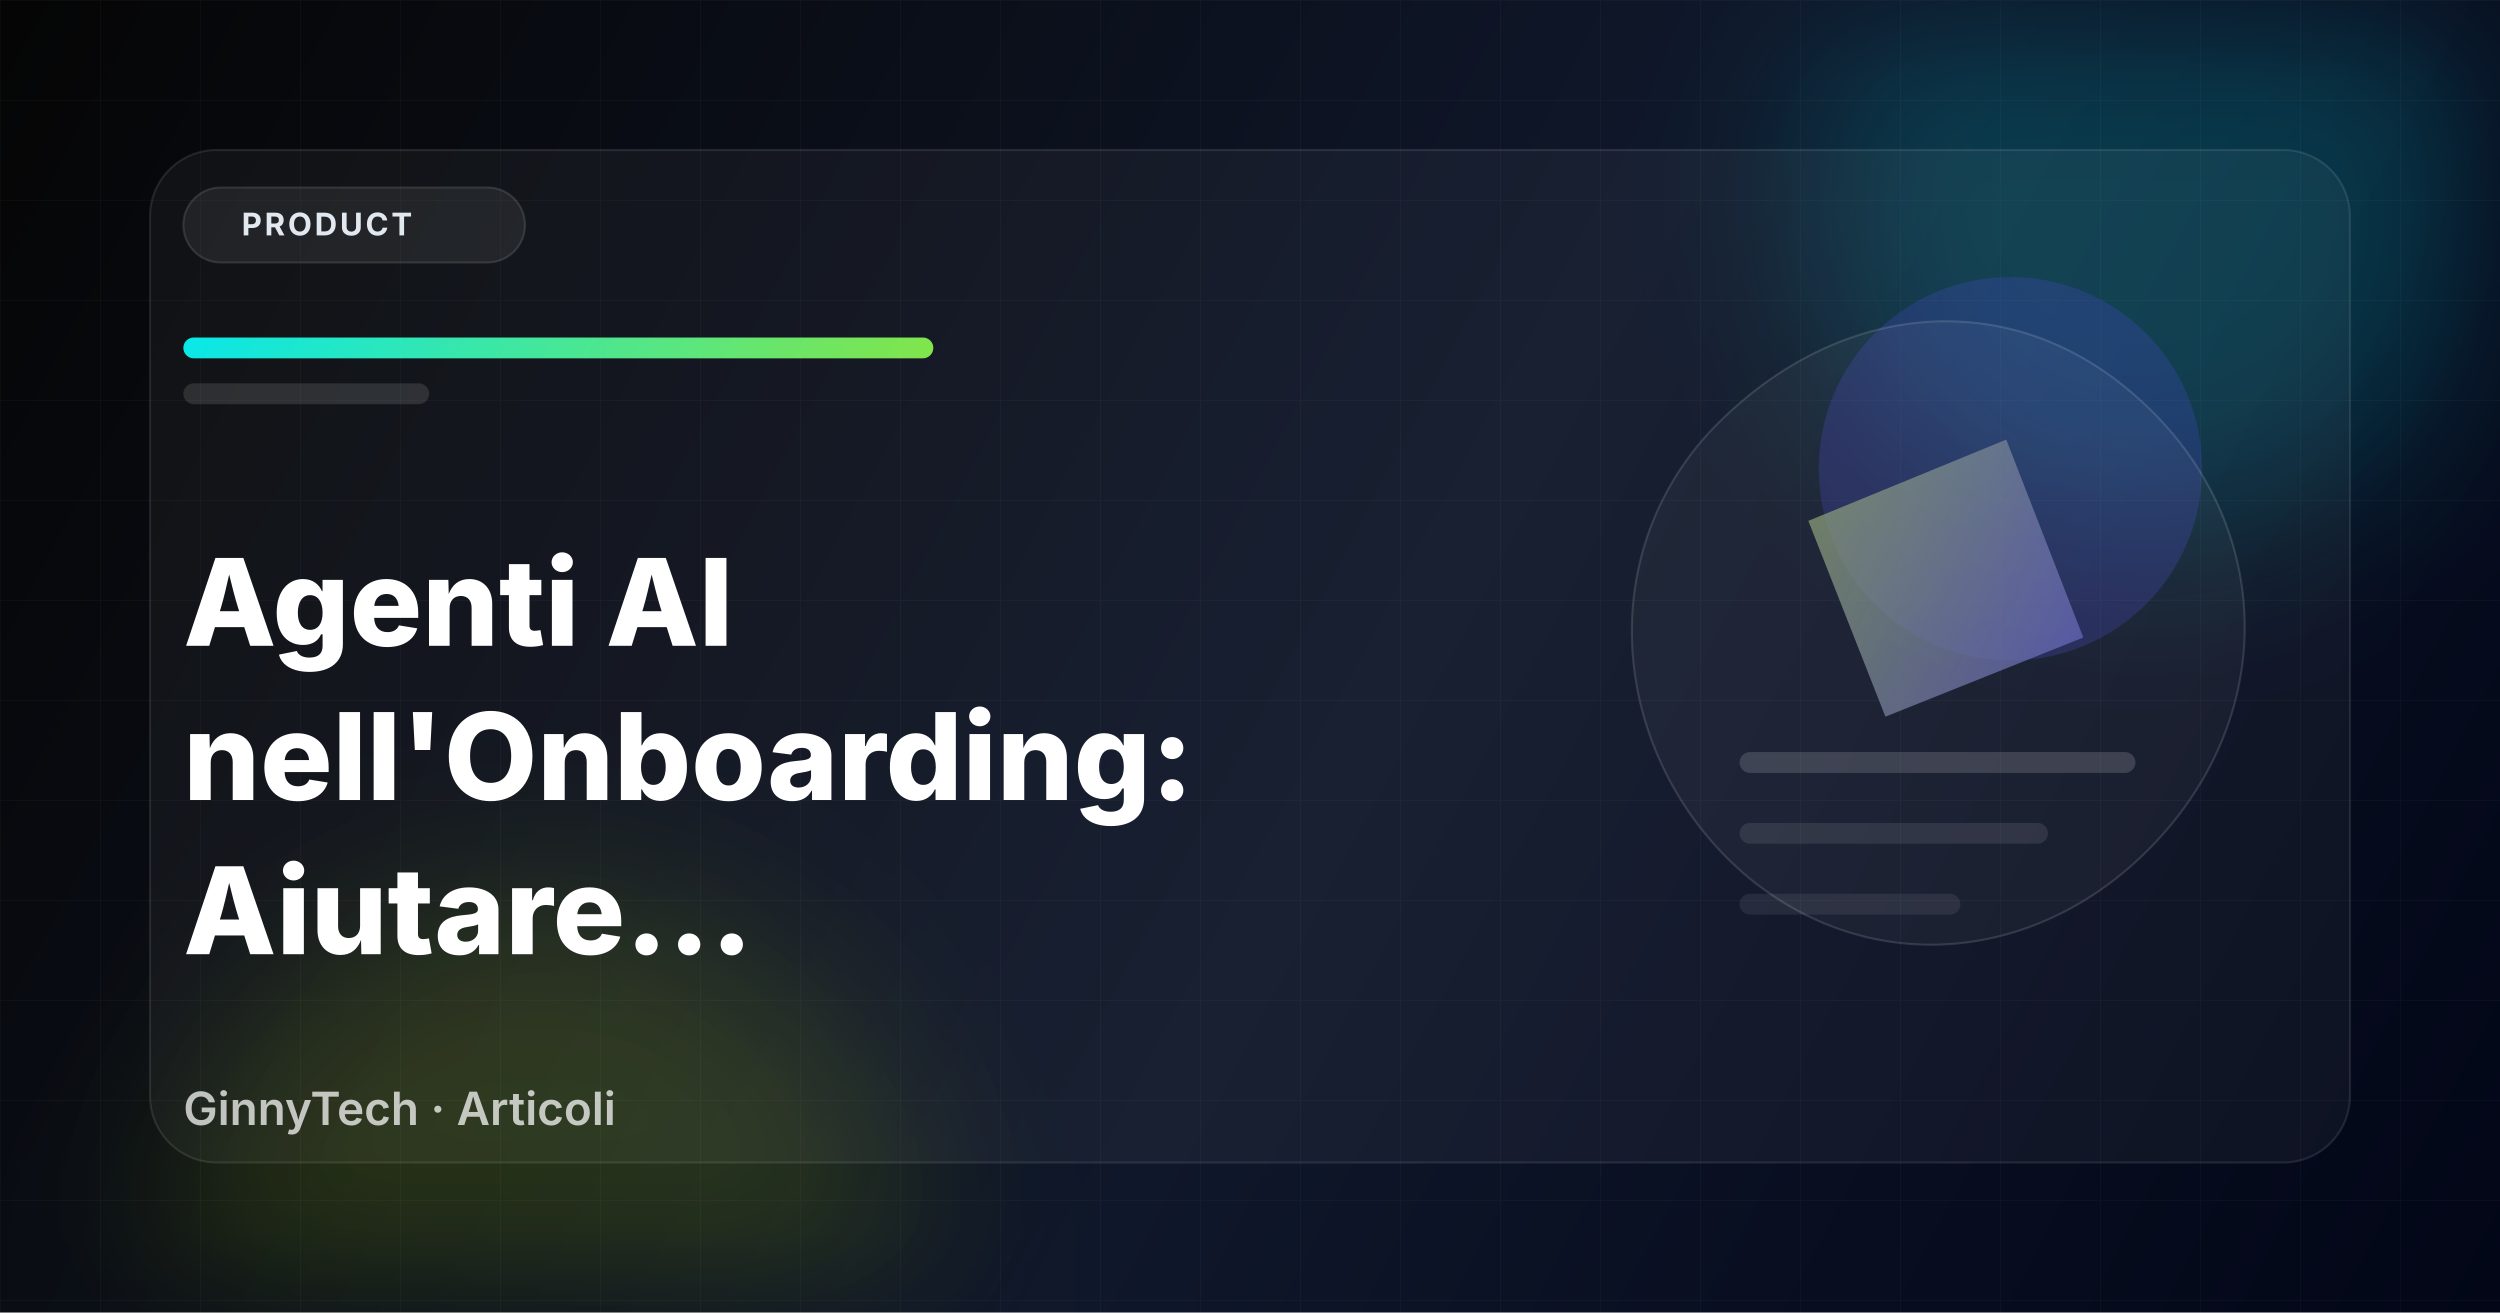
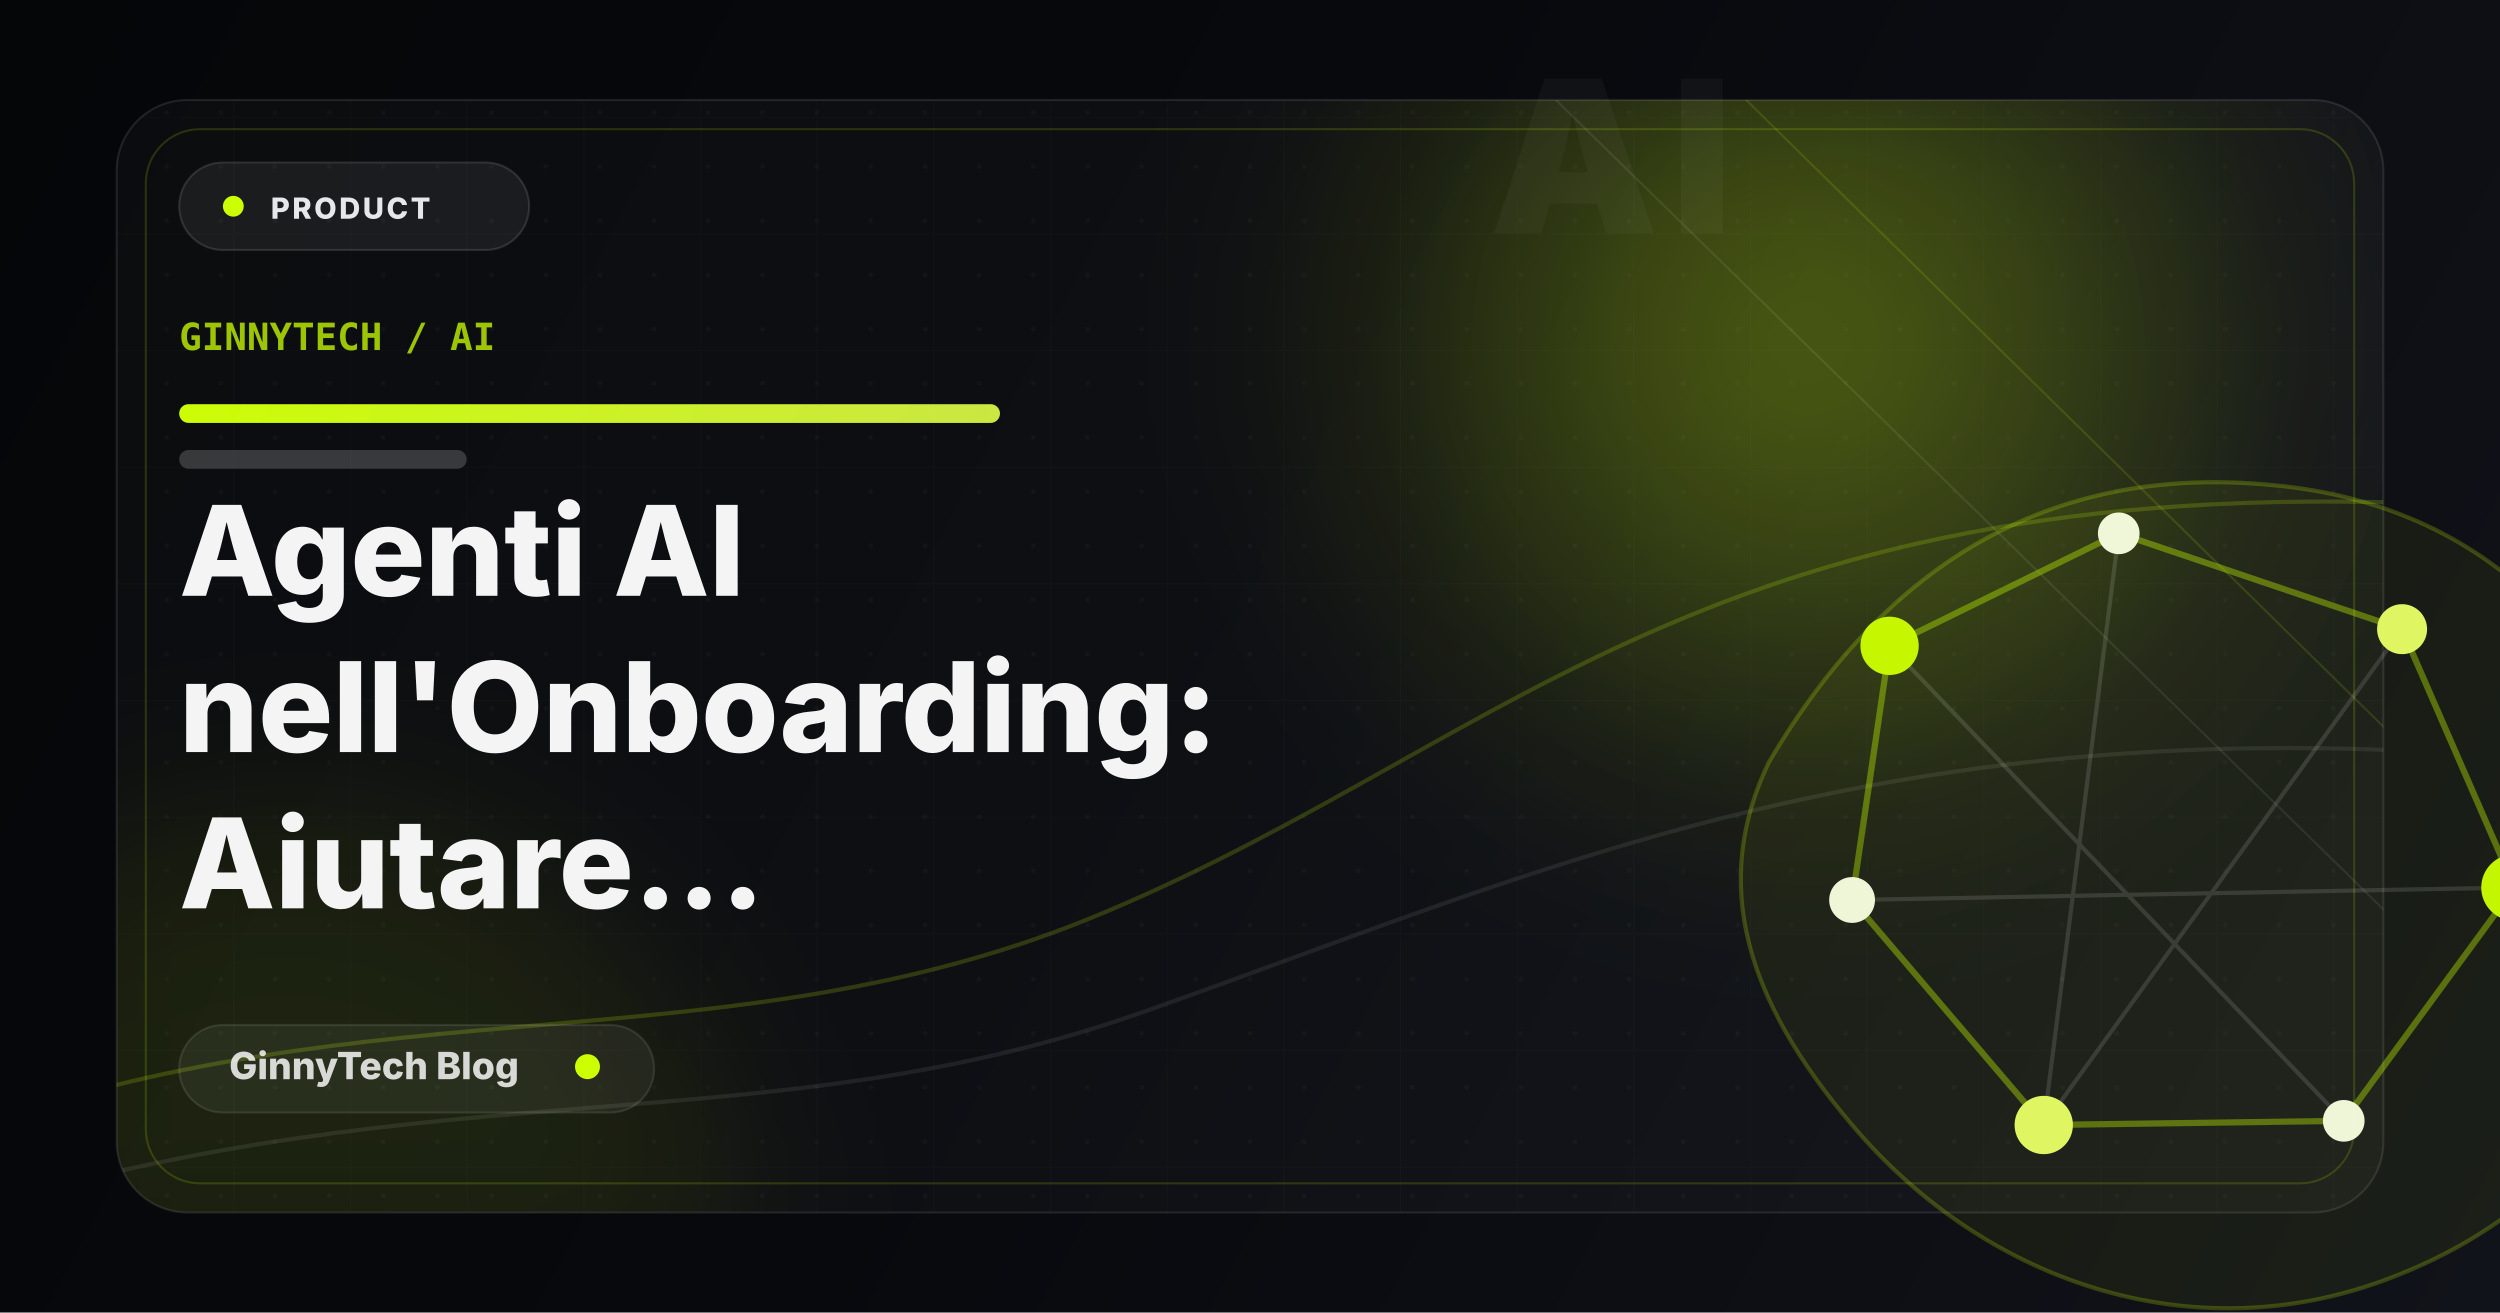
<svg xmlns="http://www.w3.org/2000/svg" width="1200" height="630" viewBox="0 0 1200 630" fill="none">
  <defs>
    <linearGradient id="bg" x1="0" y1="0" x2="1200" y2="630" gradientUnits="userSpaceOnUse">
-       <stop offset="0" stop-color="#050505" />
-       <stop offset="0.55" stop-color="#0f172a" />
-       <stop offset="1" stop-color="#020617" />
+       <stop offset="0" stop-color="#050608" />
+       <stop offset="0.46" stop-color="#08090d" />
+       <stop offset="1" stop-color="#11131a" />
    </linearGradient>
-     <linearGradient id="accent" x1="110" y1="80" x2="980" y2="540" gradientUnits="userSpaceOnUse">
-       <stop offset="0" stop-color="#00f3ff" stop-opacity="0.95" />
-       <stop offset="0.5" stop-color="#ccff00" stop-opacity="0.88" />
-       <stop offset="1" stop-color="#4f46e5" stop-opacity="0.9" />
+     <linearGradient id="lime" x1="96" y1="100" x2="1060" y2="548" gradientUnits="userSpaceOnUse">
+       <stop offset="0" stop-color="#ccff00" stop-opacity="1" />
+       <stop offset="0.52" stop-color="#e7ff65" stop-opacity="0.86" />
+       <stop offset="1" stop-color="#b3e600" stop-opacity="0.9" />
    </linearGradient>
-     <filter id="blur" x="-40%" y="-40%" width="180%" height="180%">
-       <feGaussianBlur stdDeviation="42" />
+     <radialGradient id="glow" cx="50%" cy="50%" r="50%">
+       <stop offset="0" stop-color="#ccff00" stop-opacity="0.35" />
+       <stop offset="1" stop-color="#ccff00" stop-opacity="0" />
+     </radialGradient>
+     <filter id="softBlur" x="-40%" y="-40%" width="180%" height="180%">
+       <feGaussianBlur stdDeviation="44" />
    </filter>
-     <pattern id="grid" width="48" height="48" patternUnits="userSpaceOnUse">
-       <path d="M48 0H0V48" stroke="rgba(255,255,255,0.08)" stroke-width="1" />
+     <pattern id="dots" width="26" height="26" patternUnits="userSpaceOnUse">
+       <circle cx="2" cy="2" r="1.15" fill="rgba(255,255,255,0.12)" />
    </pattern>
+     <pattern id="grid" width="56" height="56" patternUnits="userSpaceOnUse">
+       <path d="M56 0H0V56" stroke="rgba(255,255,255,0.08)" stroke-width="1" />
+     </pattern>
+     <clipPath id="frameClip">
+       <rect x="56" y="48" width="1088" height="534" rx="34" />
+     </clipPath>
  </defs>
  <rect width="1200" height="630" fill="url(#bg)" />
-   <rect width="1200" height="630" fill="url(#grid)" opacity="0.35" />
-   <circle cx="1030" cy="96" r="162" fill="#00f3ff" fill-opacity="0.18" filter="url(#blur)" />
-   <circle cx="260" cy="610" r="180" fill="#ccff00" fill-opacity="0.14" filter="url(#blur)" />
-   <circle cx="965" cy="225" r="92" fill="#4f46e5" fill-opacity="0.22" />
-   <rect x="72" y="72" width="1056" height="486" rx="32" fill="rgba(255,255,255,0.04)" stroke="rgba(255,255,255,0.10)" />
-   <rect x="88" y="90" width="164" height="36" rx="18" fill="rgba(255,255,255,0.07)" stroke="rgba(255,255,255,0.12)" />
-   <text x="116" y="113" font-family="Inter, Arial, sans-serif" font-size="15" font-weight="700" letter-spacing="1.3" fill="#e2e8f0">PRODUCT</text>
-   <rect x="88" y="162" width="360" height="10" rx="5" fill="url(#accent)" />
-   <rect x="88" y="184" width="118" height="10" rx="5" fill="rgba(255,255,255,0.12)" />
-   <text x="88" y="310" font-family="Inter, Arial, sans-serif" font-size="58" font-weight="800" fill="#ffffff">Agenti AI</text>
-   <text x="88" y="384" font-family="Inter, Arial, sans-serif" font-size="58" font-weight="800" fill="#ffffff">nell'Onboarding:</text>
-   <text x="88" y="458" font-family="Inter, Arial, sans-serif" font-size="58" font-weight="800" fill="#ffffff">Aiutare...</text>
-   <text x="88" y="540" font-family="Inter, Arial, sans-serif" font-size="22" font-weight="600" fill="rgba(255,255,255,0.72)">GinnyTech · Articoli</text>
-   <g opacity="0.95">
-     <path d="M820 208C880 144 964 136 1025 190C1088 245 1095 332 1042 396C988 461 902 473 839 421C776 368 762 272 820 208Z" fill="rgba(255,255,255,0.04)" stroke="rgba(255,255,255,0.14)" />
-     <path d="M868 250L963 211L1000 306L905 344L868 250Z" fill="url(#accent)" fill-opacity="0.88" />
-     <path d="M840 366L1020 366" stroke="rgba(255,255,255,0.16)" stroke-width="10" stroke-linecap="round" />
-     <path d="M840 400L978 400" stroke="rgba(255,255,255,0.1)" stroke-width="10" stroke-linecap="round" />
-     <path d="M840 434L936 434" stroke="rgba(255,255,255,0.08)" stroke-width="10" stroke-linecap="round" />
+   <g clip-path="url(#frameClip)">
+     <rect x="0" y="0" width="1200" height="630" fill="url(#grid)" opacity="0.2" />
+     <rect x="0" y="0" width="1200" height="630" fill="url(#dots)" opacity="0.2" />
+     <circle cx="868" cy="165" r="260" fill="url(#glow)" filter="url(#softBlur)" />
+     <circle cx="138" cy="602" r="210" fill="#ccff00" fill-opacity="0.09" filter="url(#softBlur)" />
+     <path d="M-20 544C180 470 350 514 530 438C730 354 826 218 1208 244" stroke="rgba(204,255,0,0.18)" stroke-width="2" />
+     <path d="M-18 582C212 512 366 550 548 486C736 420 906 338 1210 364" stroke="rgba(255,255,255,0.08)" stroke-width="2" />
+     <path d="M616 -80L1166 458" stroke="rgba(255,255,255,0.08)" stroke-width="1" />
+     <path d="M708 -80L1190 394" stroke="rgba(204,255,0,0.13)" stroke-width="1" />
+   </g>
+   <rect x="56" y="48" width="1088" height="534" rx="34" fill="rgba(255,255,255,0.025)" stroke="rgba(255,255,255,0.10)" />
+   <rect x="70" y="62" width="1060" height="506" rx="26" stroke="rgba(204,255,0,0.16)" stroke-width="1" />
+   <rect x="86" y="78" width="168" height="42" rx="21" fill="rgba(255,255,255,0.065)" stroke="rgba(255,255,255,0.12)" />
+   <circle cx="112" cy="99" r="5" fill="#ccff00" />
+   <text x="130" y="105" font-family="Montserrat, Inter, Arial, sans-serif" font-size="14" font-weight="800" letter-spacing="1.2" fill="#e5e7eb">PRODUCT</text>
+   <text x="86" y="168" font-family="JetBrains Mono, Consolas, monospace" font-size="18" font-weight="700" fill="rgba(204,255,0,0.76)">GINNYTECH / AI</text>
+   <rect x="86" y="194" width="394" height="9" rx="4.5" fill="url(#lime)" />
+   <rect x="86" y="216" width="138" height="9" rx="4.5" fill="rgba(255,255,255,0.18)" />
+   <text x="715" y="112" font-family="Montserrat, Inter, Arial, sans-serif" font-size="102" font-weight="900" letter-spacing="6" fill="rgba(255,255,255,0.035)">AI</text>
+   <g transform="translate(793 146)" opacity="0.96">
+     <path d="M56 220C116 118 200 74 308 88C408 101 474 174 484 272C492 360 444 432 358 466C264 504 162 472 96 394C45 334 28 278 56 220Z" fill="rgba(204,255,0,0.055)" stroke="rgba(204,255,0,0.22)" stroke-width="2" />
+     <path d="M114 164L224 110L360 156L414 280L332 392L188 394L96 286Z" stroke="rgba(204,255,0,0.38)" stroke-width="3" fill="none" />
+     <path d="M224 110L188 394M360 156L188 394M96 286L414 280M114 164L332 392" stroke="rgba(255,255,255,0.13)" stroke-width="2" />
+     <circle cx="114" cy="164" r="14" fill="#ccff00" />
+     <circle cx="224" cy="110" r="10" fill="#f8ffe0" />
+     <circle cx="360" cy="156" r="12" fill="#e7ff65" />
+     <circle cx="414" cy="280" r="16" fill="#ccff00" />
+     <circle cx="332" cy="392" r="10" fill="#f8ffe0" />
+     <circle cx="188" cy="394" r="14" fill="#e7ff65" />
+     <circle cx="96" cy="286" r="11" fill="#f8ffe0" />
+   </g>
+   <text x="86" y="286" font-family="Montserrat, Inter, Arial, sans-serif" font-size="60" font-weight="800" letter-spacing="-0.2" fill="#f4f4f5">Agenti AI</text>
+   <text x="86" y="361" font-family="Montserrat, Inter, Arial, sans-serif" font-size="60" font-weight="800" letter-spacing="-0.2" fill="#f4f4f5">nell'Onboarding:</text>
+   <text x="86" y="436" font-family="Montserrat, Inter, Arial, sans-serif" font-size="60" font-weight="800" letter-spacing="-0.2" fill="#f4f4f5">Aiutare...</text>
+   <g transform="translate(86 520)">
+     <rect x="0" y="-28" width="228" height="42" rx="21" fill="rgba(255,255,255,0.055)" stroke="rgba(255,255,255,0.10)" />
+     <text x="24" y="-2" font-family="Montserrat, Inter, Arial, sans-serif" font-size="18" font-weight="800" fill="rgba(255,255,255,0.82)">GinnyTech Blog</text>
+     <circle cx="196" cy="-8" r="6" fill="#ccff00" />
  </g>
</svg>
